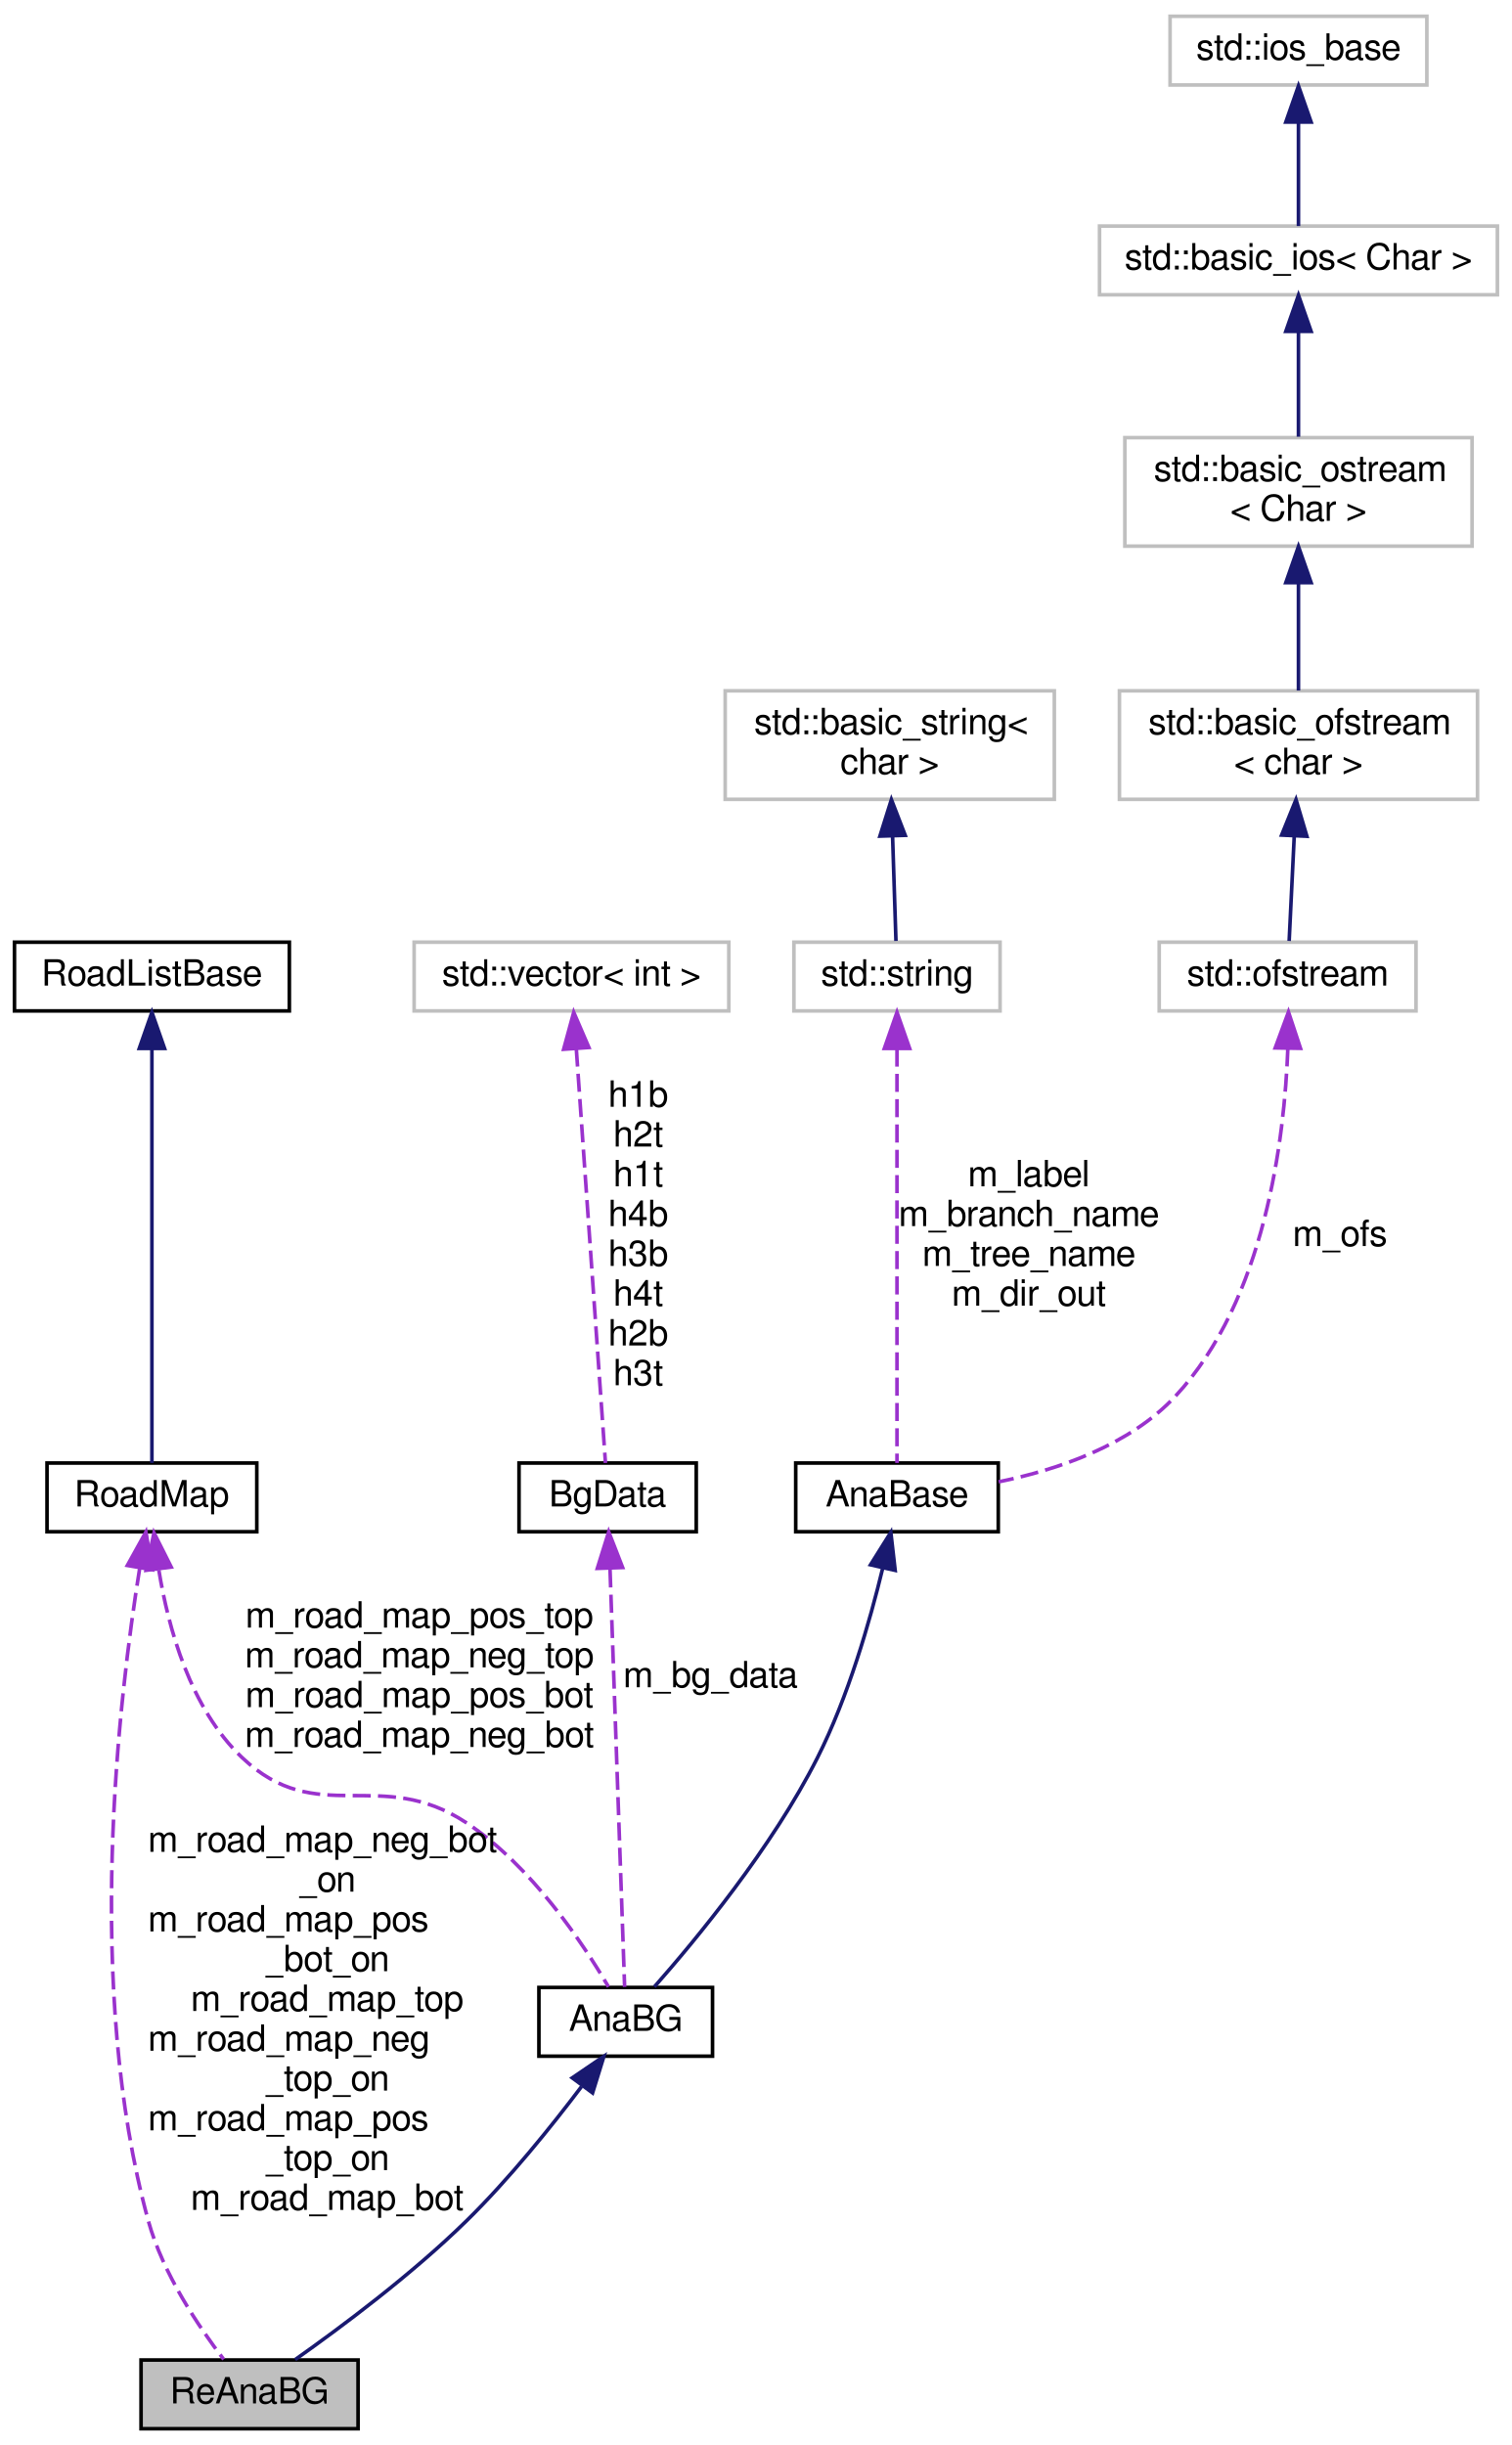
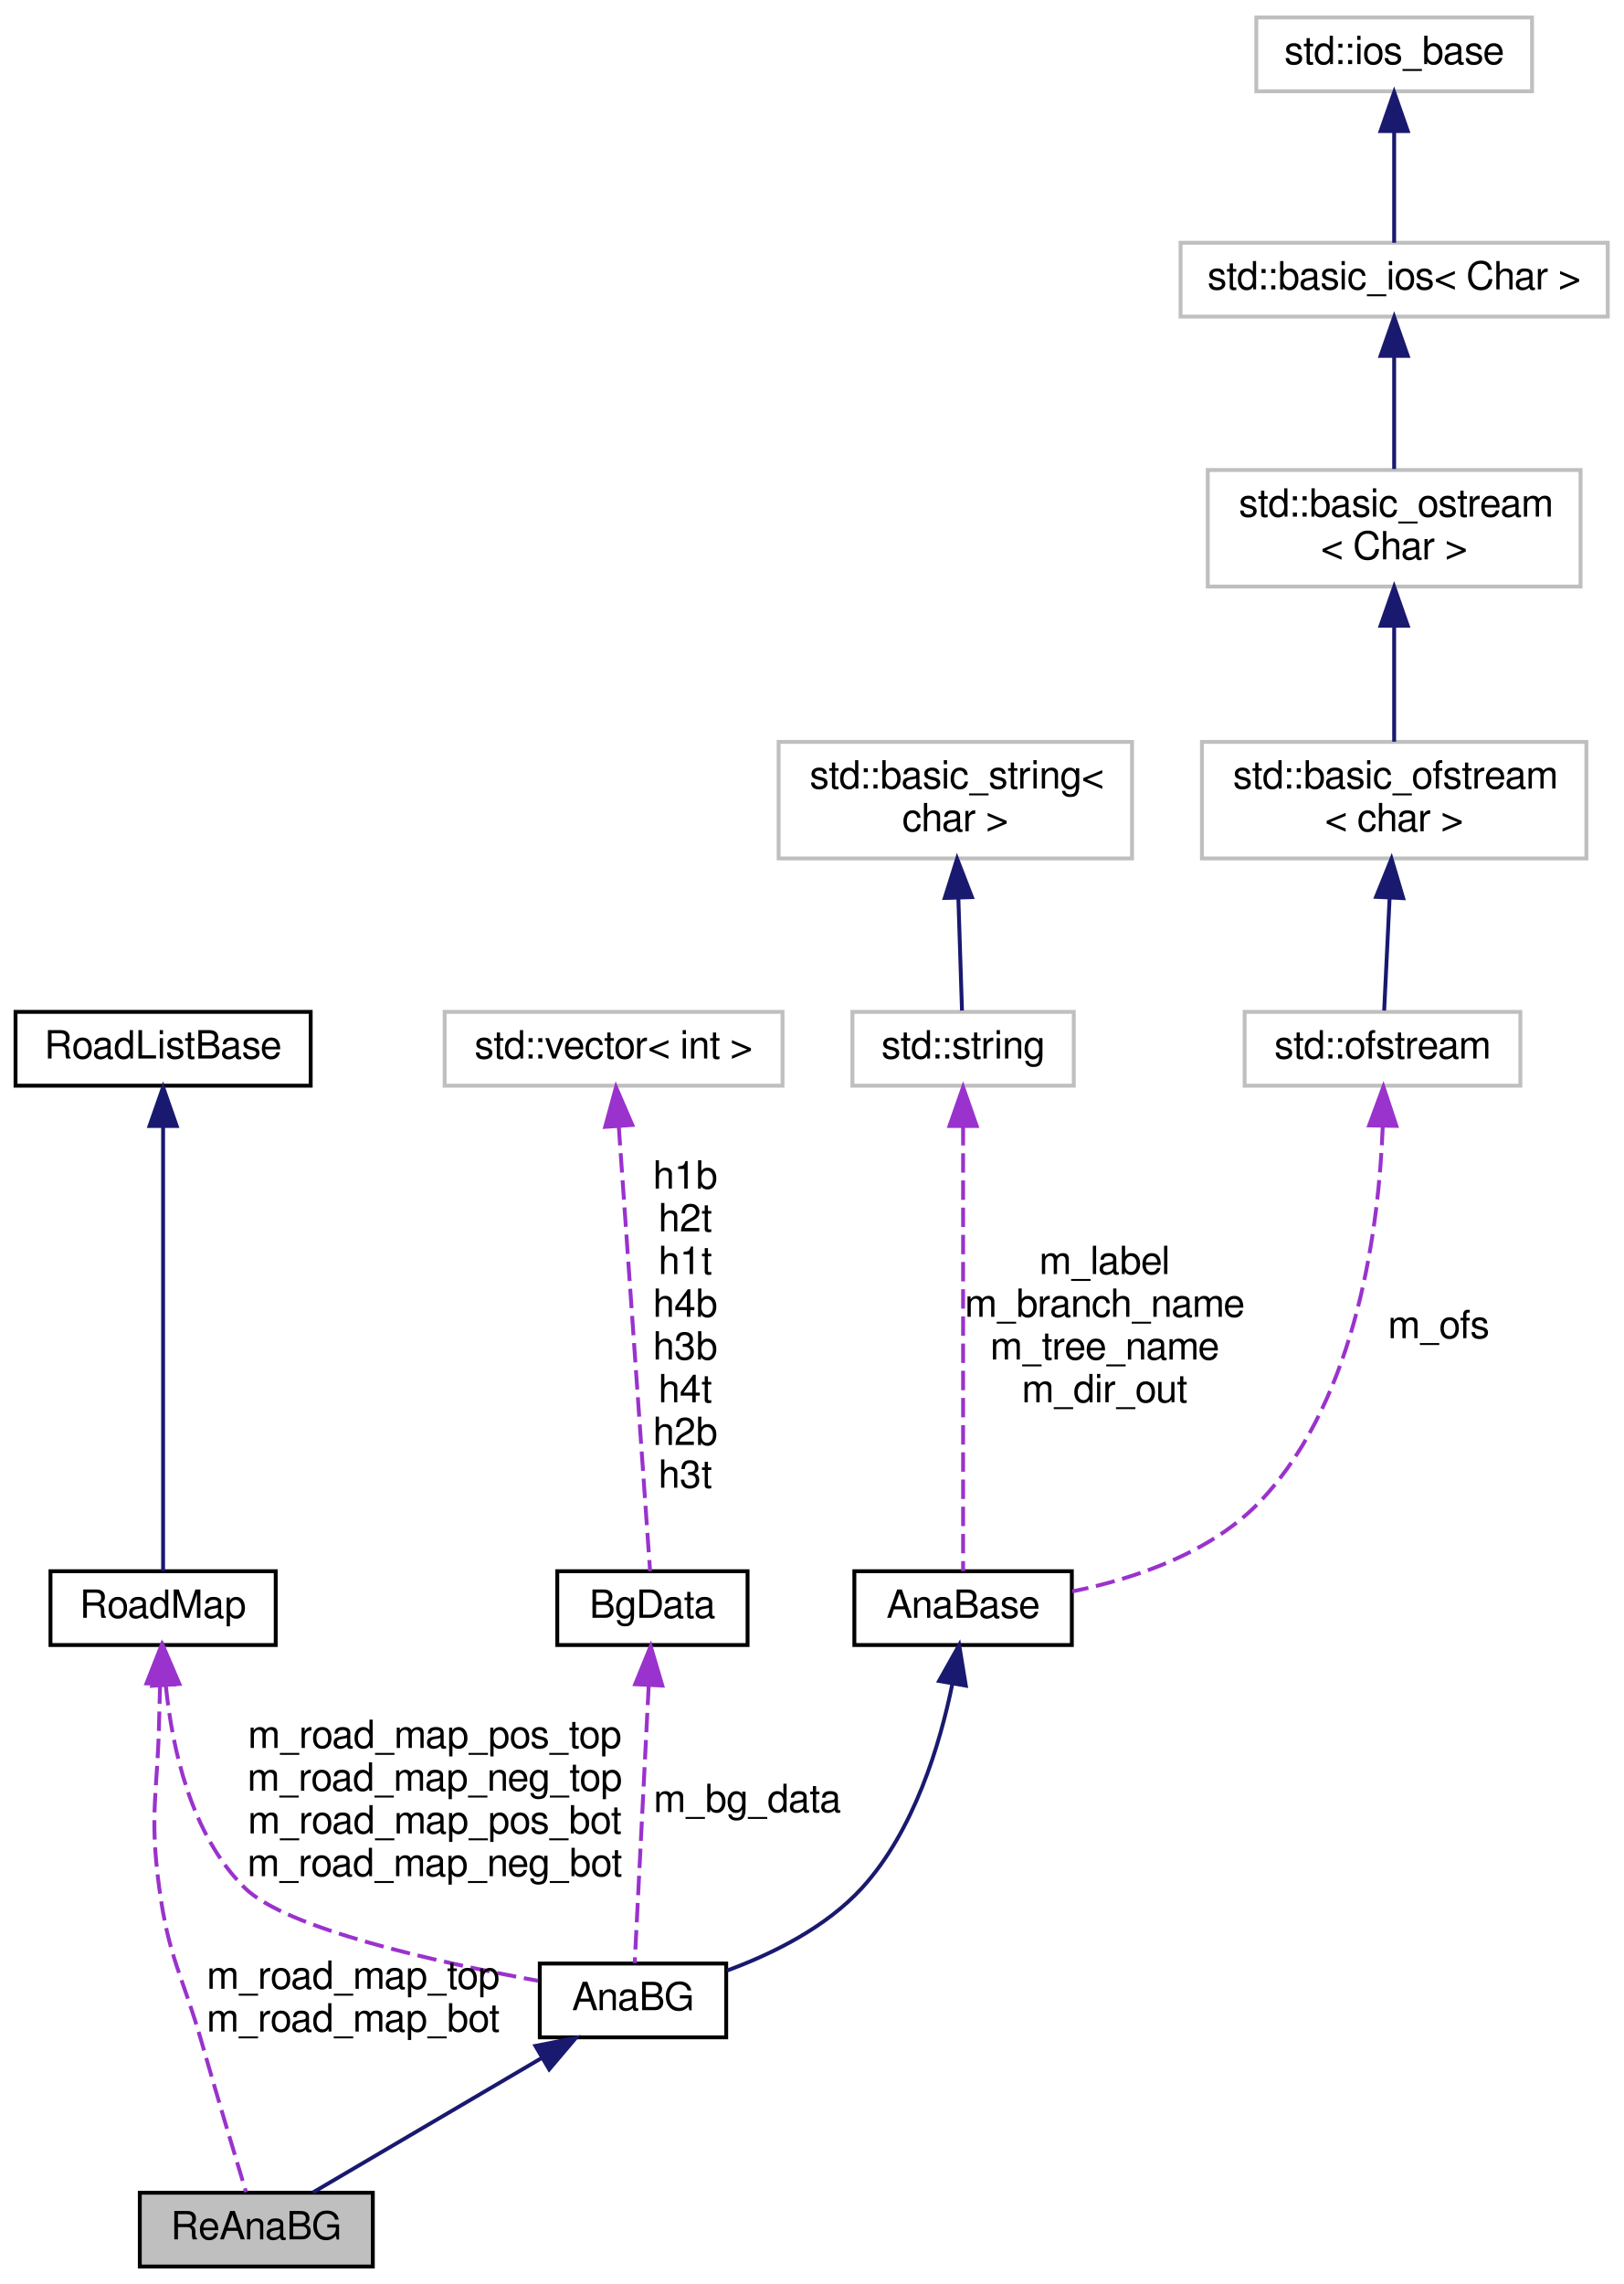
- <svg xmlns="http://www.w3.org/2000/svg" xmlns:xlink="http://www.w3.org/1999/xlink" width="418pt" height="676pt" viewBox="0.00 0.00 418.00 676.00">
-   <g id="graph0" class="graph" transform="scale(1 1) rotate(0) translate(4 672)">
+ <svg xmlns="http://www.w3.org/2000/svg" xmlns:xlink="http://www.w3.org/1999/xlink" width="418pt" height="588pt" viewBox="0.00 0.00 418.00 588.00">
+   <g id="graph0" class="graph" transform="scale(1 1) rotate(0) translate(4 584)">
    <g id="node1" class="node">
-       <polygon fill="#bfbfbf" stroke="black" points="35,-0.5 35,-19.5 95,-19.5 95,-0.5 35,-0.5" />
-       <text text-anchor="middle" x="65" y="-7.5" font-family="FreeSans" font-size="10.00">ReAnaBG</text>
+       <polygon fill="#bfbfbf" stroke="black" points="32,-0.5 32,-19.5 92,-19.5 92,-0.5 32,-0.5" />
+       <text text-anchor="middle" x="62" y="-7.5" font-family="FreeSans" font-size="10.00">ReAnaBG</text>
    </g>
    <g id="node2" class="node">
      <g id="a_node2">
        <a xlink:href="../../db/df7/classAnaBG.html" target="_top" xlink:title="AnaBG">
-           <polygon fill="none" stroke="black" points="145,-103.5 145,-122.5 193,-122.5 193,-103.5 145,-103.5" />
-           <text text-anchor="middle" x="169" y="-110.5" font-family="FreeSans" font-size="10.00">AnaBG</text>
+           <polygon fill="none" stroke="black" points="135,-59.5 135,-78.5 183,-78.5 183,-59.5 135,-59.5" />
+           <text text-anchor="middle" x="159" y="-66.5" font-family="FreeSans" font-size="10.00">AnaBG</text>
        </a>
      </g>
    </g>
    <g id="edge1" class="edge">
-       <path fill="none" stroke="midnightblue" d="M156.788,-95.105C148.414,-84.024 136.735,-69.512 125,-58 109.886,-43.174 90.227,-28.521 77.608,-19.616" />
-       <polygon fill="midnightblue" stroke="midnightblue" points="154.211,-97.507 162.972,-103.464 159.838,-93.343 154.211,-97.507" />
+       <path fill="none" stroke="midnightblue" d="M135.593,-54.245C117.202,-43.438 92.169,-28.728 76.553,-19.552" />
+       <polygon fill="midnightblue" stroke="midnightblue" points="133.873,-57.294 144.268,-59.343 137.419,-51.259 133.873,-57.294" />
    </g>
    <g id="node3" class="node">
      <g id="a_node3">
        <a xlink:href="../../df/de1/classAnaBase.html" target="_top" xlink:title="AnaBase">
-           <polygon fill="none" stroke="black" points="216,-248.5 216,-267.5 272,-267.5 272,-248.5 216,-248.5" />
-           <text text-anchor="middle" x="244" y="-255.5" font-family="FreeSans" font-size="10.00">AnaBase</text>
+           <polygon fill="none" stroke="black" points="216,-160.5 216,-179.5 272,-179.5 272,-160.5 216,-160.5" />
+           <text text-anchor="middle" x="244" y="-167.5" font-family="FreeSans" font-size="10.00">AnaBase</text>
        </a>
      </g>
    </g>
    <g id="edge2" class="edge">
-       <path fill="none" stroke="midnightblue" d="M240.054,-238.443C236.504,-223.724 230.527,-202.891 222,-186 209.409,-161.059 188.322,-135.596 176.911,-122.675" />
-       <polygon fill="midnightblue" stroke="midnightblue" points="236.673,-239.362 242.298,-248.34 243.5,-237.814 236.673,-239.362" />
+       <path fill="none" stroke="midnightblue" d="M241.225,-150.444C238.027,-134.799 231.381,-112.673 218,-98 208.756,-87.863 195.07,-81.053 183.205,-76.69" />
+       <polygon fill="midnightblue" stroke="midnightblue" points="237.812,-151.25 242.991,-160.493 244.707,-150.038 237.812,-151.25" />
    </g>
    <g id="node4" class="node">
      <g id="a_node4">
        <a xlink:title="STL class. ">
-           <polygon fill="none" stroke="#bfbfbf" points="215.5,-392.5 215.5,-411.5 272.5,-411.5 272.5,-392.5 215.5,-392.5" />
-           <text text-anchor="middle" x="244" y="-399.5" font-family="FreeSans" font-size="10.00">std::string</text>
+           <polygon fill="none" stroke="#bfbfbf" points="215.5,-304.5 215.5,-323.5 272.5,-323.5 272.5,-304.5 215.5,-304.5" />
+           <text text-anchor="middle" x="244" y="-311.5" font-family="FreeSans" font-size="10.00">std::string</text>
        </a>
      </g>
    </g>
    <g id="edge3" class="edge">
-       <path fill="none" stroke="#9a32cd" stroke-dasharray="5,2" d="M244,-382.107C244,-350.929 244,-289.926 244,-267.518" />
-       <polygon fill="#9a32cd" stroke="#9a32cd" points="240.5,-382.117 244,-392.117 247.5,-382.117 240.5,-382.117" />
-       <text text-anchor="middle" x="280.5" y="-344" font-family="FreeSans" font-size="10.00"> m_label</text>
-       <text text-anchor="middle" x="280.5" y="-333" font-family="FreeSans" font-size="10.00">m_branch_name</text>
-       <text text-anchor="middle" x="280.5" y="-322" font-family="FreeSans" font-size="10.00">m_tree_name</text>
-       <text text-anchor="middle" x="280.5" y="-311" font-family="FreeSans" font-size="10.00">m_dir_out</text>
+       <path fill="none" stroke="#9a32cd" stroke-dasharray="5,2" d="M244,-294.107C244,-262.929 244,-201.926 244,-179.518" />
+       <polygon fill="#9a32cd" stroke="#9a32cd" points="240.5,-294.117 244,-304.117 247.5,-294.117 240.5,-294.117" />
+       <text text-anchor="middle" x="280.5" y="-256" font-family="FreeSans" font-size="10.00"> m_label</text>
+       <text text-anchor="middle" x="280.5" y="-245" font-family="FreeSans" font-size="10.00">m_branch_name</text>
+       <text text-anchor="middle" x="280.5" y="-234" font-family="FreeSans" font-size="10.00">m_tree_name</text>
+       <text text-anchor="middle" x="280.5" y="-223" font-family="FreeSans" font-size="10.00">m_dir_out</text>
    </g>
    <g id="node5" class="node">
      <g id="a_node5">
        <a xlink:title="STL class. ">
-           <polygon fill="none" stroke="#bfbfbf" points="196.5,-451 196.5,-481 287.5,-481 287.5,-451 196.5,-451" />
-           <text text-anchor="start" x="204.5" y="-469" font-family="FreeSans" font-size="10.00">std::basic_string&lt;</text>
-           <text text-anchor="middle" x="242" y="-458" font-family="FreeSans" font-size="10.00"> char &gt;</text>
+           <polygon fill="none" stroke="#bfbfbf" points="196.5,-363 196.5,-393 287.5,-393 287.5,-363 196.5,-363" />
+           <text text-anchor="start" x="204.5" y="-381" font-family="FreeSans" font-size="10.00">std::basic_string&lt;</text>
+           <text text-anchor="middle" x="242" y="-370" font-family="FreeSans" font-size="10.00"> char &gt;</text>
        </a>
      </g>
    </g>
    <g id="edge4" class="edge">
-       <path fill="none" stroke="midnightblue" d="M242.778,-440.871C243.108,-430.663 243.471,-419.408 243.715,-411.842" />
-       <polygon fill="midnightblue" stroke="midnightblue" points="239.278,-440.824 242.454,-450.931 246.275,-441.049 239.278,-440.824" />
+       <path fill="none" stroke="midnightblue" d="M242.778,-352.871C243.108,-342.663 243.471,-331.408 243.715,-323.842" />
+       <polygon fill="midnightblue" stroke="midnightblue" points="239.278,-352.824 242.454,-362.931 246.275,-353.049 239.278,-352.824" />
    </g>
    <g id="node6" class="node">
      <g id="a_node6">
        <a xlink:title="STL class. ">
-           <polygon fill="none" stroke="#bfbfbf" points="316.5,-392.5 316.5,-411.5 387.5,-411.5 387.5,-392.5 316.5,-392.5" />
-           <text text-anchor="middle" x="352" y="-399.5" font-family="FreeSans" font-size="10.00">std::ofstream</text>
+           <polygon fill="none" stroke="#bfbfbf" points="316.5,-304.5 316.5,-323.5 387.5,-323.5 387.5,-304.5 316.5,-304.5" />
+           <text text-anchor="middle" x="352" y="-311.5" font-family="FreeSans" font-size="10.00">std::ofstream</text>
        </a>
      </g>
    </g>
    <g id="edge5" class="edge">
-       <path fill="none" stroke="#9a32cd" stroke-dasharray="5,2" d="M352.066,-382.157C351.133,-357.042 345.771,-312.673 321,-286 308.372,-272.402 288.505,-265.65 272.114,-262.299" />
-       <polygon fill="#9a32cd" stroke="#9a32cd" points="348.567,-382.27 352.237,-392.209 355.566,-382.151 348.567,-382.27" />
-       <text text-anchor="middle" x="366.5" y="-327.5" font-family="FreeSans" font-size="10.00"> m_ofs</text>
+       <path fill="none" stroke="#9a32cd" stroke-dasharray="5,2" d="M352.066,-294.157C351.133,-269.042 345.771,-224.673 321,-198 308.372,-184.402 288.505,-177.65 272.114,-174.299" />
+       <polygon fill="#9a32cd" stroke="#9a32cd" points="348.567,-294.27 352.237,-304.209 355.566,-294.151 348.567,-294.27" />
+       <text text-anchor="middle" x="366.5" y="-239.5" font-family="FreeSans" font-size="10.00"> m_ofs</text>
    </g>
    <g id="node7" class="node">
      <g id="a_node7">
        <a xlink:title="STL class. ">
-           <polygon fill="none" stroke="#bfbfbf" points="305.5,-451 305.5,-481 404.5,-481 404.5,-451 305.5,-451" />
-           <text text-anchor="start" x="313.5" y="-469" font-family="FreeSans" font-size="10.00">std::basic_ofstream</text>
-           <text text-anchor="middle" x="355" y="-458" font-family="FreeSans" font-size="10.00">&lt; char &gt;</text>
+           <polygon fill="none" stroke="#bfbfbf" points="305.5,-363 305.5,-393 404.5,-393 404.5,-363 305.5,-363" />
+           <text text-anchor="start" x="313.5" y="-381" font-family="FreeSans" font-size="10.00">std::basic_ofstream</text>
+           <text text-anchor="middle" x="355" y="-370" font-family="FreeSans" font-size="10.00">&lt; char &gt;</text>
        </a>
      </g>
    </g>
    <g id="edge6" class="edge">
-       <path fill="none" stroke="midnightblue" d="M353.832,-440.871C353.339,-430.663 352.794,-419.408 352.428,-411.842" />
-       <polygon fill="midnightblue" stroke="midnightblue" points="350.34,-441.112 354.319,-450.931 357.332,-440.774 350.34,-441.112" />
+       <path fill="none" stroke="midnightblue" d="M353.832,-352.871C353.339,-342.663 352.794,-331.408 352.428,-323.842" />
+       <polygon fill="midnightblue" stroke="midnightblue" points="350.34,-353.112 354.319,-362.931 357.332,-352.774 350.34,-353.112" />
    </g>
    <g id="node8" class="node">
      <g id="a_node8">
        <a xlink:title="STL class. ">
-           <polygon fill="none" stroke="#bfbfbf" points="307,-521 307,-551 403,-551 403,-521 307,-521" />
-           <text text-anchor="start" x="315" y="-539" font-family="FreeSans" font-size="10.00">std::basic_ostream</text>
-           <text text-anchor="middle" x="355" y="-528" font-family="FreeSans" font-size="10.00">&lt; Char &gt;</text>
+           <polygon fill="none" stroke="#bfbfbf" points="307,-433 307,-463 403,-463 403,-433 307,-433" />
+           <text text-anchor="start" x="315" y="-451" font-family="FreeSans" font-size="10.00">std::basic_ostream</text>
+           <text text-anchor="middle" x="355" y="-440" font-family="FreeSans" font-size="10.00">&lt; Char &gt;</text>
        </a>
      </g>
    </g>
    <g id="edge7" class="edge">
-       <path fill="none" stroke="midnightblue" d="M355,-510.769C355,-500.814 355,-489.638 355,-481.072" />
-       <polygon fill="midnightblue" stroke="midnightblue" points="351.5,-510.91 355,-520.91 358.5,-510.91 351.5,-510.91" />
+       <path fill="none" stroke="midnightblue" d="M355,-422.769C355,-412.814 355,-401.638 355,-393.072" />
+       <polygon fill="midnightblue" stroke="midnightblue" points="351.5,-422.91 355,-432.91 358.5,-422.91 351.5,-422.91" />
    </g>
    <g id="node9" class="node">
      <g id="a_node9">
        <a xlink:title="STL class. ">
-           <polygon fill="none" stroke="#bfbfbf" points="300,-590.5 300,-609.5 410,-609.5 410,-590.5 300,-590.5" />
-           <text text-anchor="middle" x="355" y="-597.5" font-family="FreeSans" font-size="10.00">std::basic_ios&lt; Char &gt;</text>
+           <polygon fill="none" stroke="#bfbfbf" points="300,-502.5 300,-521.5 410,-521.5 410,-502.5 300,-502.5" />
+           <text text-anchor="middle" x="355" y="-509.5" font-family="FreeSans" font-size="10.00">std::basic_ios&lt; Char &gt;</text>
        </a>
      </g>
    </g>
    <g id="edge8" class="edge">
-       <path fill="none" stroke="midnightblue" d="M355,-580.183C355,-570.886 355,-559.851 355,-551.263" />
-       <polygon fill="midnightblue" stroke="midnightblue" points="351.5,-580.379 355,-590.379 358.5,-580.379 351.5,-580.379" />
+       <path fill="none" stroke="midnightblue" d="M355,-492.183C355,-482.886 355,-471.851 355,-463.263" />
+       <polygon fill="midnightblue" stroke="midnightblue" points="351.5,-492.379 355,-502.379 358.5,-492.379 351.5,-492.379" />
    </g>
    <g id="node10" class="node">
      <g id="a_node10">
        <a xlink:title="STL class. ">
-           <polygon fill="none" stroke="#bfbfbf" points="319.5,-648.5 319.5,-667.5 390.5,-667.5 390.5,-648.5 319.5,-648.5" />
-           <text text-anchor="middle" x="355" y="-655.5" font-family="FreeSans" font-size="10.00">std::ios_base</text>
+           <polygon fill="none" stroke="#bfbfbf" points="319.5,-560.5 319.5,-579.5 390.5,-579.5 390.5,-560.5 319.5,-560.5" />
+           <text text-anchor="middle" x="355" y="-567.5" font-family="FreeSans" font-size="10.00">std::ios_base</text>
        </a>
      </g>
    </g>
    <g id="edge9" class="edge">
-       <path fill="none" stroke="midnightblue" d="M355,-637.953C355,-628.287 355,-617.031 355,-609.505" />
-       <polygon fill="midnightblue" stroke="midnightblue" points="351.5,-638.25 355,-648.25 358.5,-638.25 351.5,-638.25" />
+       <path fill="none" stroke="midnightblue" d="M355,-549.953C355,-540.287 355,-529.031 355,-521.505" />
+       <polygon fill="midnightblue" stroke="midnightblue" points="351.5,-550.25 355,-560.25 358.5,-550.25 351.5,-550.25" />
    </g>
    <g id="node11" class="node">
      <g id="a_node11">
-         <a xlink:href="../../d4/d45/classRoadMap.html" target="_top" xlink:title="RoadMap">
-           <polygon fill="none" stroke="black" points="9,-248.5 9,-267.5 67,-267.5 67,-248.5 9,-248.5" />
-           <text text-anchor="middle" x="38" y="-255.5" font-family="FreeSans" font-size="10.00">RoadMap</text>
+         <a xlink:href="../../d4/d45/classRoadMap.html" target="_top" xlink:title="Class to hold a non-ordered set (i.e. map) of roads. ">
+           <polygon fill="none" stroke="black" points="9,-160.5 9,-179.5 67,-179.5 67,-160.5 9,-160.5" />
+           <text text-anchor="middle" x="38" y="-167.5" font-family="FreeSans" font-size="10.00">RoadMap</text>
        </a>
      </g>
    </g>
    <g id="edge10" class="edge">
-       <path fill="none" stroke="#9a32cd" stroke-dasharray="5,2" d="M39.916,-237.897C42.517,-221.906 48.635,-199.582 63,-186 83.849,-166.287 101.075,-183.84 125,-168 142.948,-156.117 157.21,-134.652 164.234,-122.675" />
-       <polygon fill="#9a32cd" stroke="#9a32cd" points="36.395,-237.838 38.576,-248.206 43.336,-238.74 36.395,-237.838" />
-       <text text-anchor="middle" x="112" y="-222" font-family="FreeSans" font-size="10.00"> m_road_map_pos_top</text>
-       <text text-anchor="middle" x="112" y="-211" font-family="FreeSans" font-size="10.00">m_road_map_neg_top</text>
-       <text text-anchor="middle" x="112" y="-200" font-family="FreeSans" font-size="10.00">m_road_map_pos_bot</text>
-       <text text-anchor="middle" x="112" y="-189" font-family="FreeSans" font-size="10.00">m_road_map_neg_bot</text>
+       <path fill="none" stroke="#9a32cd" stroke-dasharray="5,2" d="M38.714,-149.931C40.335,-133.961 45.15,-111.65 59,-98 69.658,-87.496 108.541,-78.841 134.563,-74.054" />
+       <polygon fill="#9a32cd" stroke="#9a32cd" points="35.201,-150.009 38.015,-160.223 42.185,-150.484 35.201,-150.009" />
+       <text text-anchor="middle" x="108" y="-134" font-family="FreeSans" font-size="10.00"> m_road_map_pos_top</text>
+       <text text-anchor="middle" x="108" y="-123" font-family="FreeSans" font-size="10.00">m_road_map_neg_top</text>
+       <text text-anchor="middle" x="108" y="-112" font-family="FreeSans" font-size="10.00">m_road_map_pos_bot</text>
+       <text text-anchor="middle" x="108" y="-101" font-family="FreeSans" font-size="10.00">m_road_map_neg_bot</text>
    </g>
    <g id="edge14" class="edge">
-       <path fill="none" stroke="#9a32cd" stroke-dasharray="5,2" d="M34.642,-238.513C28.868,-202.833 19.292,-122.322 37,-58 41.034,-43.348 50.963,-28.652 57.842,-19.69" />
-       <polygon fill="#9a32cd" stroke="#9a32cd" points="31.205,-239.179 36.343,-248.444 38.104,-237.997 31.205,-239.179" />
-       <text text-anchor="start" x="37" y="-160" font-family="FreeSans" font-size="10.00"> m_road_map_neg_bot</text>
-       <text text-anchor="middle" x="86.5" y="-149" font-family="FreeSans" font-size="10.00">_on</text>
-       <text text-anchor="start" x="37" y="-138" font-family="FreeSans" font-size="10.00">m_road_map_pos</text>
-       <text text-anchor="middle" x="86.5" y="-127" font-family="FreeSans" font-size="10.00">_bot_on</text>
-       <text text-anchor="middle" x="86.5" y="-116" font-family="FreeSans" font-size="10.00">m_road_map_top</text>
-       <text text-anchor="start" x="37" y="-105" font-family="FreeSans" font-size="10.00">m_road_map_neg</text>
-       <text text-anchor="middle" x="86.5" y="-94" font-family="FreeSans" font-size="10.00">_top_on</text>
-       <text text-anchor="start" x="37" y="-83" font-family="FreeSans" font-size="10.00">m_road_map_pos</text>
-       <text text-anchor="middle" x="86.5" y="-72" font-family="FreeSans" font-size="10.00">_top_on</text>
-       <text text-anchor="middle" x="86.5" y="-61" font-family="FreeSans" font-size="10.00">m_road_map_bot</text>
+       <path fill="none" stroke="#9a32cd" stroke-dasharray="5,2" d="M37.22,-150.375C37.129,-147.569 37.05,-144.708 37,-142 36.638,-122.448 34.384,-117.38 37,-98 39.467,-79.728 42.923,-75.725 48,-58 51.844,-44.577 56.509,-29.063 59.365,-19.646" />
+       <polygon fill="#9a32cd" stroke="#9a32cd" points="33.727,-150.63 37.604,-160.49 40.722,-150.364 33.727,-150.63" />
+       <text text-anchor="middle" x="87" y="-72" font-family="FreeSans" font-size="10.00"> m_road_map_top</text>
+       <text text-anchor="middle" x="87" y="-61" font-family="FreeSans" font-size="10.00">m_road_map_bot</text>
    </g>
    <g id="node12" class="node">
      <g id="a_node12">
-         <a xlink:href="../../d2/dc1/classRoadListBase.html" target="_top" xlink:title="RoadListBase">
-           <polygon fill="none" stroke="black" points="0,-392.5 0,-411.5 76,-411.5 76,-392.5 0,-392.5" />
-           <text text-anchor="middle" x="38" y="-399.5" font-family="FreeSans" font-size="10.00">RoadListBase</text>
+         <a xlink:href="../../d2/dc1/classRoadListBase.html" target="_top" xlink:title="Base class to hold a set (list or map) of roads. ">
+           <polygon fill="none" stroke="black" points="0,-304.5 0,-323.5 76,-323.5 76,-304.5 0,-304.5" />
+           <text text-anchor="middle" x="38" y="-311.5" font-family="FreeSans" font-size="10.00">RoadListBase</text>
        </a>
      </g>
    </g>
    <g id="edge11" class="edge">
-       <path fill="none" stroke="midnightblue" d="M38,-382.107C38,-350.929 38,-289.926 38,-267.518" />
-       <polygon fill="midnightblue" stroke="midnightblue" points="34.5,-382.117 38,-392.117 41.5,-382.117 34.5,-382.117" />
+       <path fill="none" stroke="midnightblue" d="M38,-294.107C38,-262.929 38,-201.926 38,-179.518" />
+       <polygon fill="midnightblue" stroke="midnightblue" points="34.5,-294.117 38,-304.117 41.5,-294.117 34.5,-294.117" />
    </g>
    <g id="node13" class="node">
      <g id="a_node13">
        <a xlink:href="../../d0/d6d/structBgData.html" target="_top" xlink:title="BgData">
-           <polygon fill="none" stroke="black" points="139.5,-248.5 139.5,-267.5 188.5,-267.5 188.5,-248.5 139.5,-248.5" />
-           <text text-anchor="middle" x="164" y="-255.5" font-family="FreeSans" font-size="10.00">BgData</text>
+           <polygon fill="none" stroke="black" points="139.5,-160.5 139.5,-179.5 188.5,-179.5 188.5,-160.5 139.5,-160.5" />
+           <text text-anchor="middle" x="164" y="-167.5" font-family="FreeSans" font-size="10.00">BgData</text>
        </a>
      </g>
    </g>
    <g id="edge12" class="edge">
-       <path fill="none" stroke="#9a32cd" stroke-dasharray="5,2" d="M164.661,-238.097C165.756,-206.772 167.905,-145.309 168.697,-122.653" />
-       <polygon fill="#9a32cd" stroke="#9a32cd" points="161.149,-238.367 164.298,-248.483 168.145,-238.611 161.149,-238.367" />
-       <text text-anchor="middle" x="192.5" y="-205.5" font-family="FreeSans" font-size="10.00"> m_bg_data</text>
+       <path fill="none" stroke="#9a32cd" stroke-dasharray="5,2" d="M163.042,-150.029C161.957,-128.543 160.236,-94.467 159.436,-78.624" />
+       <polygon fill="#9a32cd" stroke="#9a32cd" points="159.556,-150.404 163.556,-160.214 166.547,-150.051 159.556,-150.404" />
+       <text text-anchor="middle" x="188.5" y="-117.5" font-family="FreeSans" font-size="10.00"> m_bg_data</text>
    </g>
    <g id="node14" class="node">
-       <polygon fill="none" stroke="#bfbfbf" points="110.5,-392.5 110.5,-411.5 197.5,-411.5 197.5,-392.5 110.5,-392.5" />
-       <text text-anchor="middle" x="154" y="-399.5" font-family="FreeSans" font-size="10.00">std::vector&lt; int &gt;</text>
+       <polygon fill="none" stroke="#bfbfbf" points="110.5,-304.5 110.5,-323.5 197.5,-323.5 197.5,-304.5 110.5,-304.5" />
+       <text text-anchor="middle" x="154" y="-311.5" font-family="FreeSans" font-size="10.00">std::vector&lt; int &gt;</text>
    </g>
    <g id="edge13" class="edge">
-       <path fill="none" stroke="#9a32cd" stroke-dasharray="5,2" d="M155.33,-382.107C157.526,-350.929 161.822,-289.926 163.4,-267.518" />
-       <polygon fill="#9a32cd" stroke="#9a32cd" points="151.837,-381.896 154.626,-392.117 158.819,-382.388 151.837,-381.896" />
-       <text text-anchor="middle" x="172.5" y="-366" font-family="FreeSans" font-size="10.00"> h1b</text>
-       <text text-anchor="middle" x="172.5" y="-355" font-family="FreeSans" font-size="10.00">h2t</text>
-       <text text-anchor="middle" x="172.5" y="-344" font-family="FreeSans" font-size="10.00">h1t</text>
-       <text text-anchor="middle" x="172.5" y="-333" font-family="FreeSans" font-size="10.00">h4b</text>
-       <text text-anchor="middle" x="172.5" y="-322" font-family="FreeSans" font-size="10.00">h3b</text>
-       <text text-anchor="middle" x="172.5" y="-311" font-family="FreeSans" font-size="10.00">h4t</text>
-       <text text-anchor="middle" x="172.5" y="-300" font-family="FreeSans" font-size="10.00">h2b</text>
-       <text text-anchor="middle" x="172.5" y="-289" font-family="FreeSans" font-size="10.00">h3t</text>
+       <path fill="none" stroke="#9a32cd" stroke-dasharray="5,2" d="M155.33,-294.107C157.526,-262.929 161.822,-201.926 163.4,-179.518" />
+       <polygon fill="#9a32cd" stroke="#9a32cd" points="151.837,-293.896 154.626,-304.117 158.819,-294.388 151.837,-293.896" />
+       <text text-anchor="middle" x="172.5" y="-278" font-family="FreeSans" font-size="10.00"> h1b</text>
+       <text text-anchor="middle" x="172.5" y="-267" font-family="FreeSans" font-size="10.00">h2t</text>
+       <text text-anchor="middle" x="172.5" y="-256" font-family="FreeSans" font-size="10.00">h1t</text>
+       <text text-anchor="middle" x="172.5" y="-245" font-family="FreeSans" font-size="10.00">h4b</text>
+       <text text-anchor="middle" x="172.5" y="-234" font-family="FreeSans" font-size="10.00">h3b</text>
+       <text text-anchor="middle" x="172.5" y="-223" font-family="FreeSans" font-size="10.00">h4t</text>
+       <text text-anchor="middle" x="172.5" y="-212" font-family="FreeSans" font-size="10.00">h2b</text>
+       <text text-anchor="middle" x="172.5" y="-201" font-family="FreeSans" font-size="10.00">h3t</text>
    </g>
  </g>
</svg>
